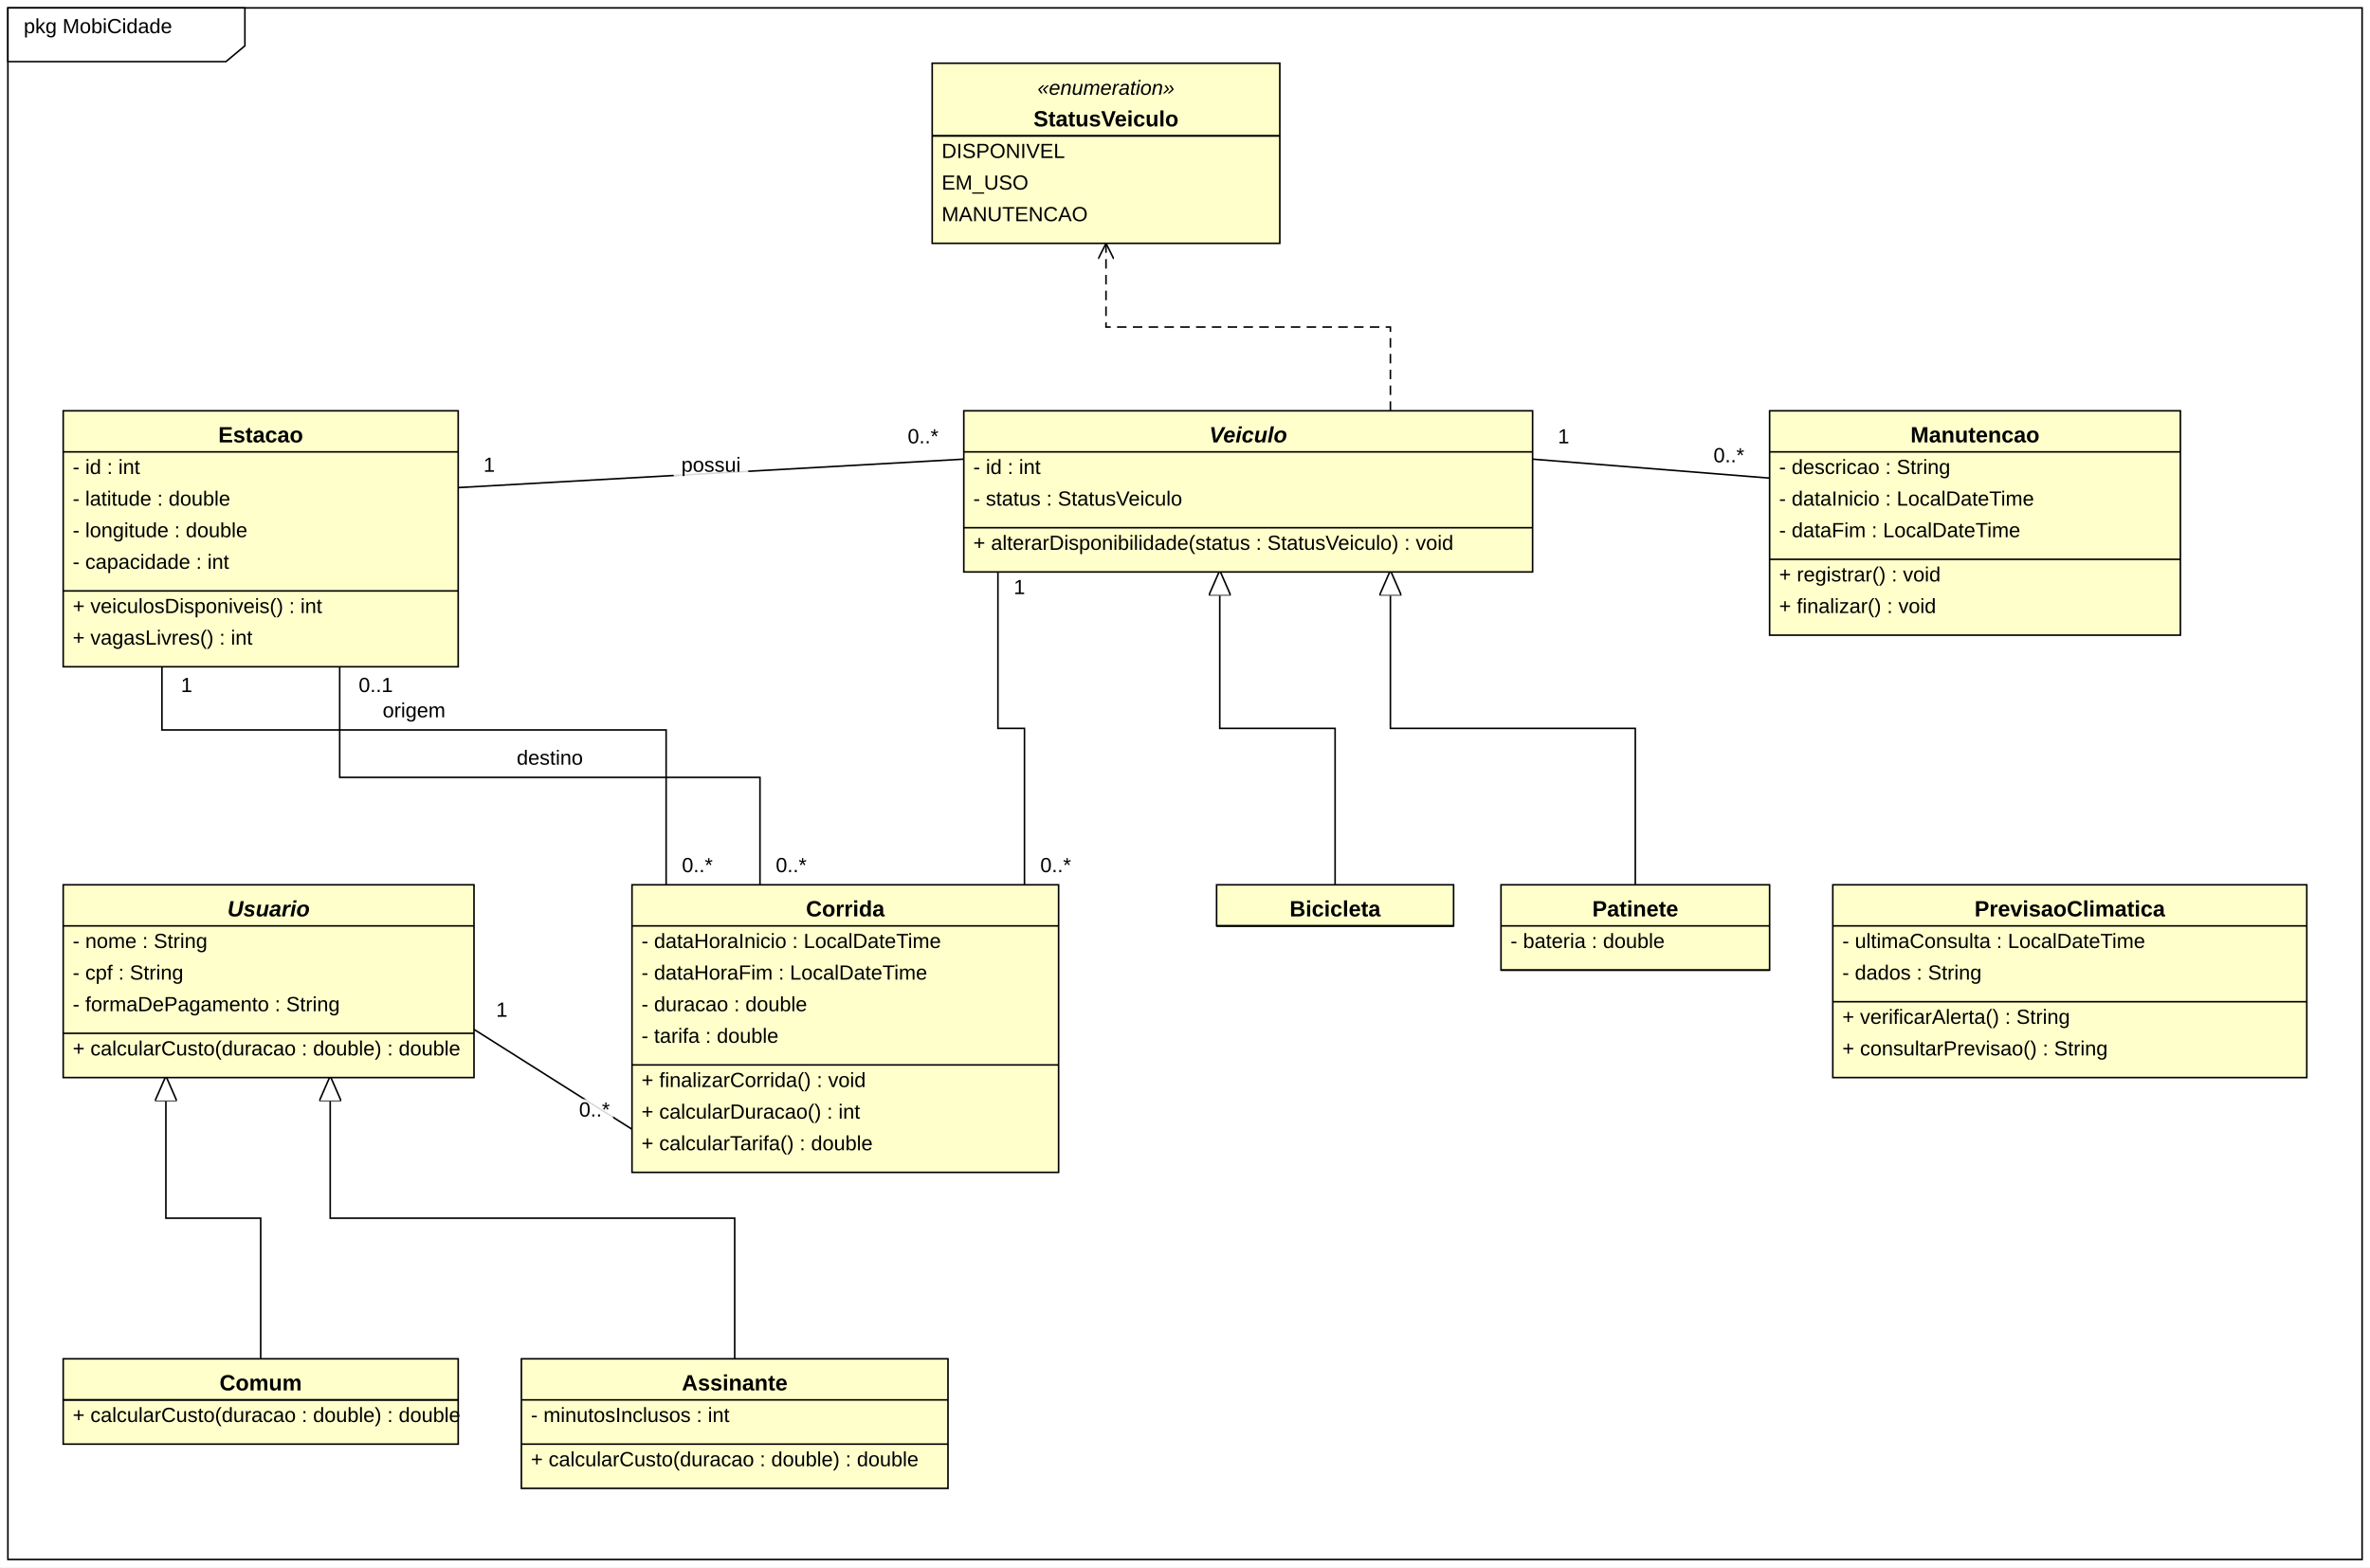
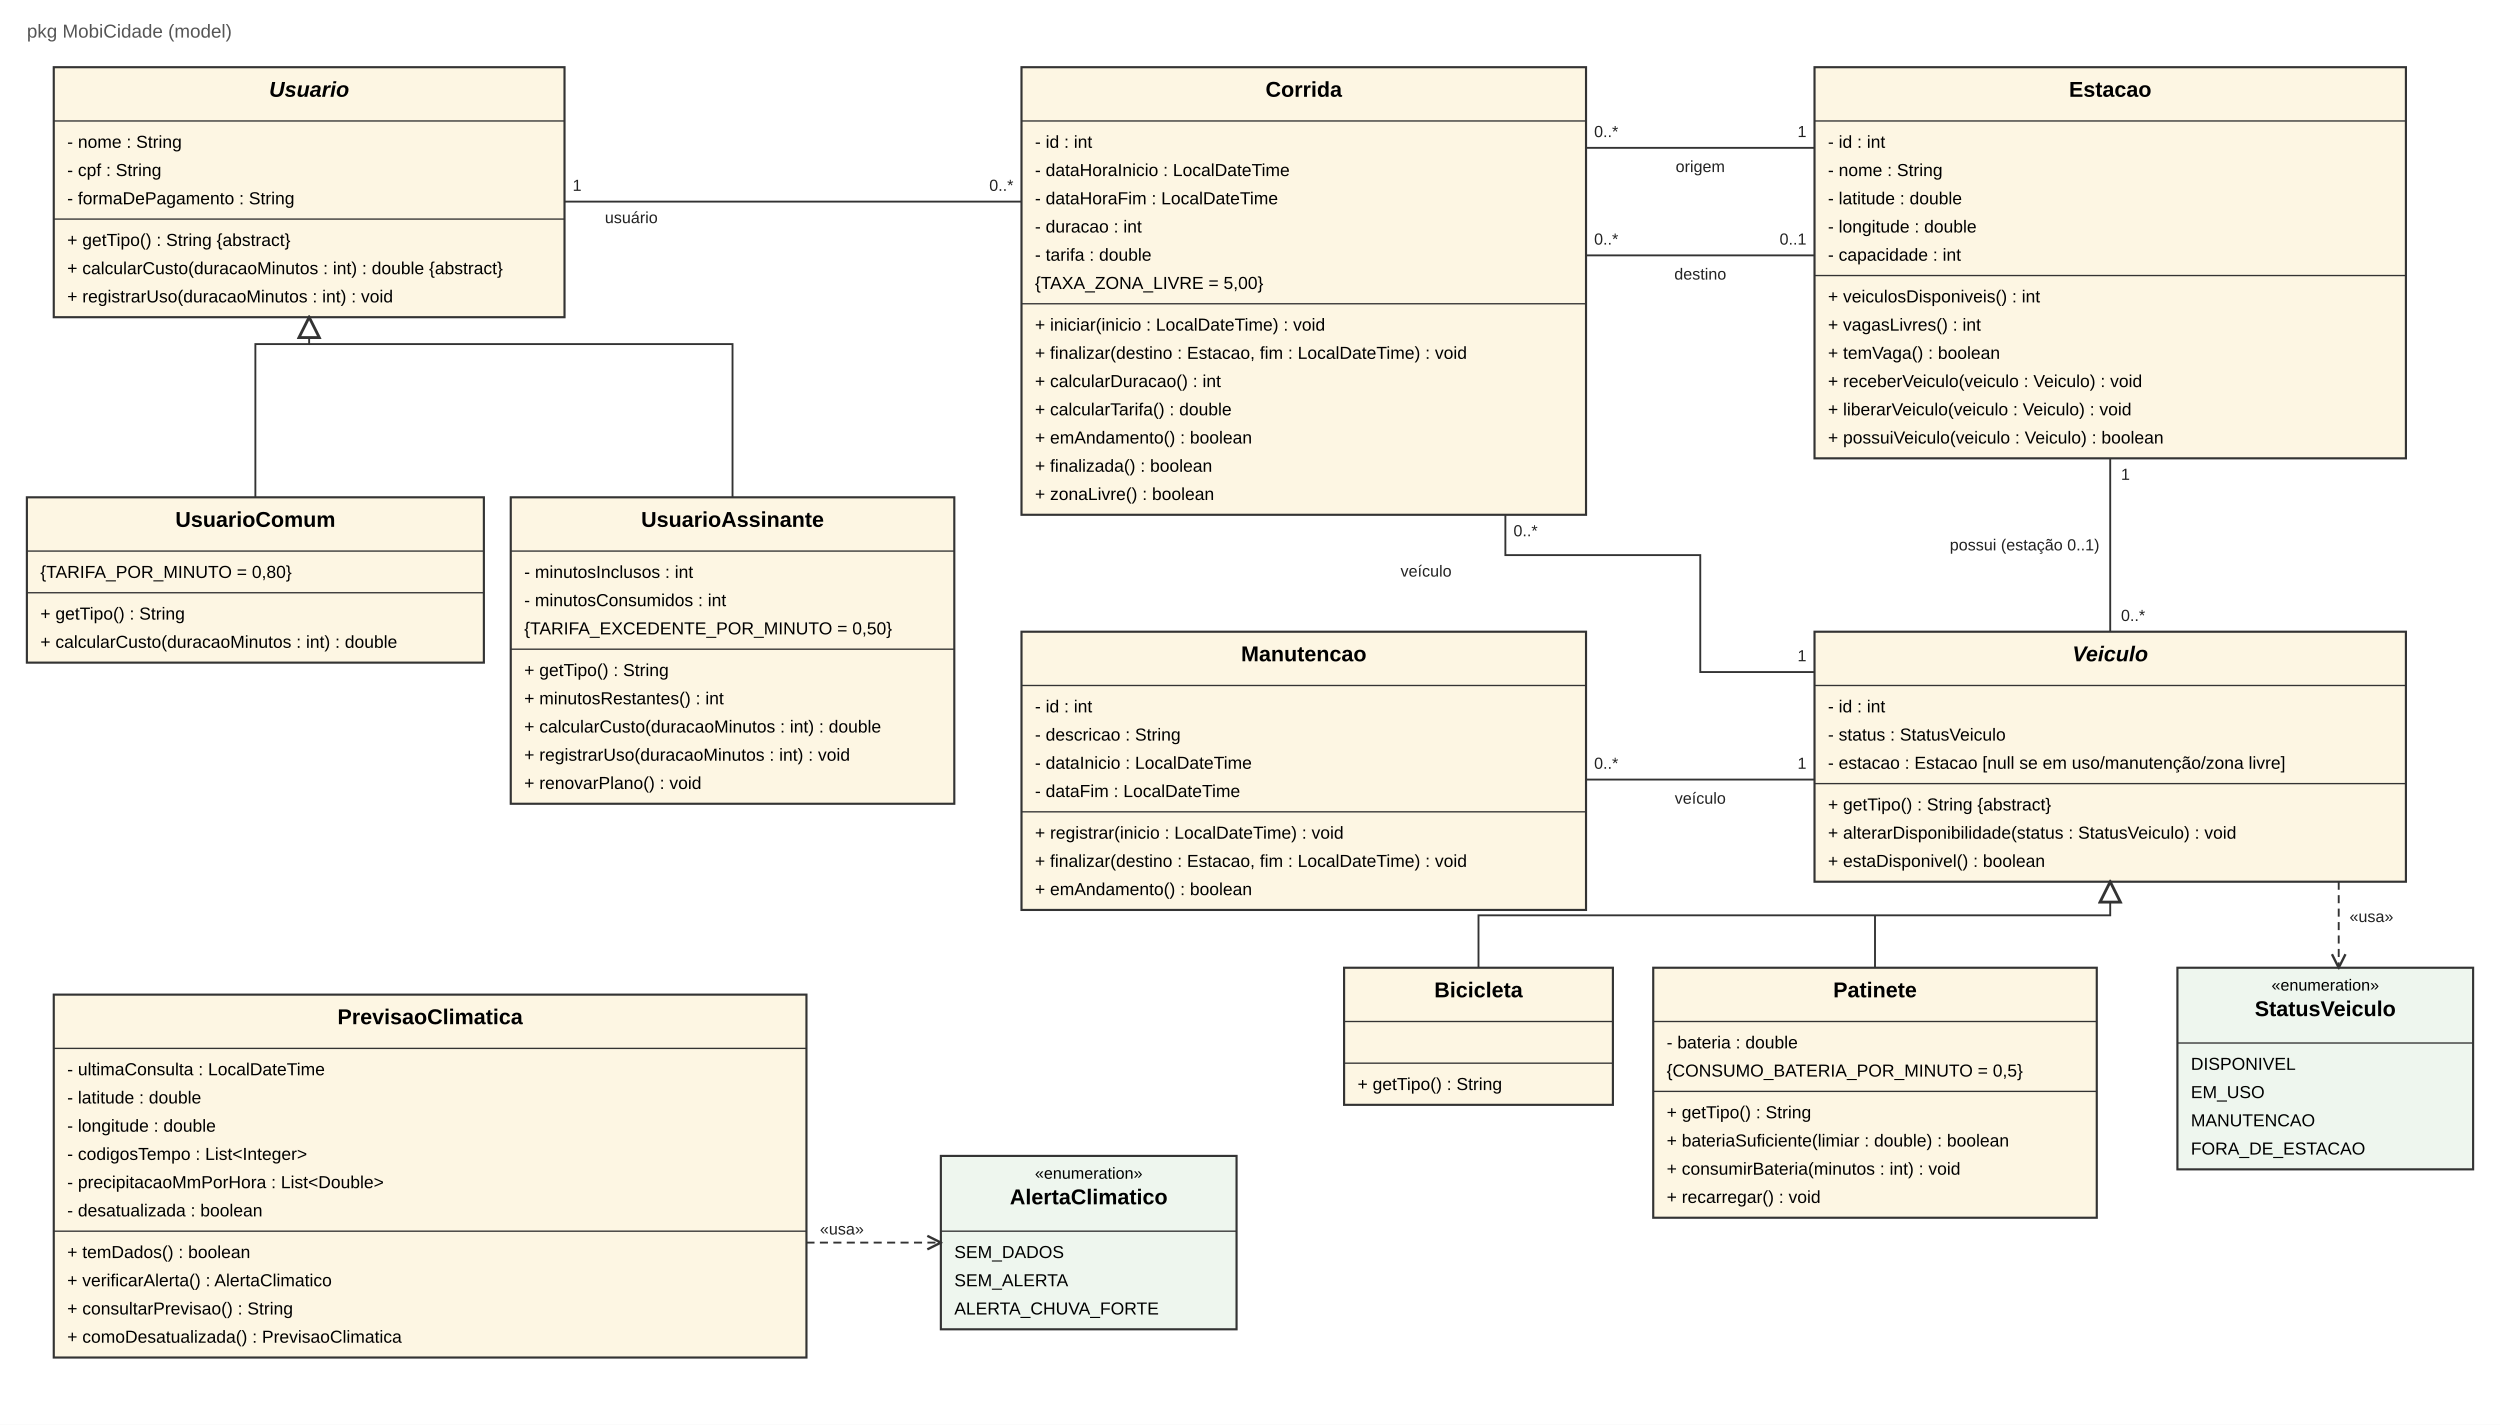
- <svg xmlns="http://www.w3.org/2000/svg" viewBox="0 0 1500 992" width="1500" height="992" font-family="Arial">
-   <rect x="0" y="0" width="1500" height="992" fill="white" />
+ <svg xmlns="http://www.w3.org/2000/svg" viewBox="0 0 1860 1060" width="1860" height="1060" font-family="Arial">
  <defs>
-     <marker id="triHollow" markerWidth="16" markerHeight="14" refX="15" refY="7" orient="auto">
-       <polygon points="0,0 16,7 0,14" fill="white" stroke="black" />
+     <marker id="arrow" viewBox="0 0 10 10" refX="9" refY="5" markerWidth="9" markerHeight="9" orient="auto">
+       <path d="M1,1 L9,5 L1,9" fill="none" stroke="#333" stroke-width="1.4" />
    </marker>
-     <marker id="openArrow" markerWidth="12" markerHeight="10" refX="10" refY="5" orient="auto">
-       <path d="M0,0 L10,5 L0,10" fill="none" stroke="black" />
+     <marker id="tri" viewBox="0 0 12 12" refX="11" refY="6" markerWidth="13" markerHeight="13" orient="auto">
+       <path d="M1,1 L11,6 L1,11 Z" fill="#fff" stroke="#333" stroke-width="1.4" />
    </marker>
  </defs>
-   <rect x="5" y="5" width="1490" height="982" fill="none" stroke="black" stroke-width="1" />
-   <path d="M5,5 L155,5 L155,29 L143,39 L5,39 Z" fill="white" stroke="black" stroke-width="1" />
-   <text x="15" y="21" font-size="13" text-anchor="start" font-family="Arial">pkg MobiCidade</text>
-   <polyline points="880.0,260 880.0,207.0 700.0,207.0 700.0,154" stroke="black" stroke-width="1" fill="none" stroke-dasharray="6,4" marker-end="url(#openArrow)" />
-   <polyline points="290,308.6 610,290.6" stroke="black" stroke-width="1" fill="none" />
-   <rect x="426.4" y="287.6" width="47.2" height="14" fill="white" opacity="0.85" />
-   <text x="450.0" y="298.6" font-size="13" text-anchor="middle" font-family="Arial">possui</text>
-   <rect x="304" y="287.6" width="11.2" height="14" fill="white" opacity="0.85" />
-   <text x="306" y="298.6" font-size="13" text-anchor="start" font-family="Arial">1</text>
-   <rect x="563.2" y="269.6" width="32.8" height="14" fill="white" opacity="0.85" />
-   <text x="594" y="280.6" font-size="13" text-anchor="end" font-family="Arial">0..*</text>
-   <polyline points="970,290.6 1120,302.6" stroke="black" stroke-width="1" fill="none" />
-   <rect x="984" y="269.6" width="11.2" height="14" fill="white" opacity="0.85" />
-   <text x="986" y="280.6" font-size="13" text-anchor="start" font-family="Arial">1</text>
-   <rect x="1073.2" y="281.6" width="32.8" height="14" fill="white" opacity="0.85" />
-   <text x="1104" y="292.6" font-size="13" text-anchor="end" font-family="Arial">0..*</text>
-   <polyline points="845.0,560 845.0,461.0 772.0,461.0 772.0,362" stroke="black" stroke-width="1" fill="none" marker-end="url(#triHollow)" />
-   <polyline points="1035.0,560 1035.0,461.0 880.0,461.0 880.0,362" stroke="black" stroke-width="1" fill="none" marker-end="url(#triHollow)" />
-   <polyline points="631.6,362 631.6,461.0 648.4,461.0 648.4,560" stroke="black" stroke-width="1" fill="none" />
-   <rect x="639.6" y="365" width="11.2" height="14" fill="white" opacity="0.85" />
-   <text x="641.6" y="376" font-size="13" text-anchor="start" font-family="Arial">1</text>
-   <rect x="656.4" y="541" width="32.8" height="14" fill="white" opacity="0.85" />
-   <text x="658.4" y="552" font-size="13" text-anchor="start" font-family="Arial">0..*</text>
-   <polyline points="102.5,422 102.5,462 421.6,462 421.6,560" stroke="black" stroke-width="1" fill="none" />
-   <rect x="112.5" y="427" width="11.2" height="14" fill="white" opacity="0.85" />
-   <text x="114.5" y="438" font-size="13" text-anchor="start" font-family="Arial">1</text>
-   <rect x="238.45" y="443" width="47.2" height="14" fill="white" opacity="0.85" />
-   <text x="262.05" y="454" font-size="13" text-anchor="middle" font-family="Arial">origem</text>
-   <rect x="429.6" y="541" width="32.8" height="14" fill="white" opacity="0.85" />
-   <text x="431.6" y="552" font-size="13" text-anchor="start" font-family="Arial">0..*</text>
-   <polyline points="215.0,422 215.0,492 481.0,492 481.0,560" stroke="black" stroke-width="1" fill="none" />
-   <rect x="225.0" y="427" width="32.8" height="14" fill="white" opacity="0.85" />
-   <text x="227.0" y="438" font-size="13" text-anchor="start" font-family="Arial">0..1</text>
-   <rect x="320.8" y="473" width="54.4" height="14" fill="white" opacity="0.85" />
-   <text x="348.0" y="484" font-size="13" text-anchor="middle" font-family="Arial">destino</text>
-   <rect x="489.0" y="541" width="32.8" height="14" fill="white" opacity="0.85" />
-   <text x="491.0" y="552" font-size="13" text-anchor="start" font-family="Arial">0..*</text>
-   <polyline points="300,651.5 400,714.7" stroke="black" stroke-width="1" fill="none" />
-   <rect x="312" y="632.5" width="11.2" height="14" fill="white" opacity="0.85" />
-   <text x="314" y="643.5" font-size="13" text-anchor="start" font-family="Arial">1</text>
-   <rect x="355.2" y="695.7" width="32.8" height="14" fill="white" opacity="0.85" />
-   <text x="386" y="706.7" font-size="13" text-anchor="end" font-family="Arial">0..*</text>
-   <polyline points="165.0,860 165.0,771.0 105.0,771.0 105.0,682" stroke="black" stroke-width="1" fill="none" marker-end="url(#triHollow)" />
-   <polyline points="465.0,860 465.0,771.0 209.0,771.0 209.0,682" stroke="black" stroke-width="1" fill="none" marker-end="url(#triHollow)" />
-   <rect x="590" y="40" width="220" height="114" fill="#FFFFCC" stroke="black" stroke-width="1" />
-   <text x="700.0" y="60" font-size="13" text-anchor="middle" font-style="italic" font-family="Arial">«enumeration»</text>
-   <text x="700.0" y="80" font-size="14" text-anchor="middle" font-weight="bold" font-family="Arial">StatusVeiculo</text>
-   <line x1="590" y1="86" x2="810" y2="86" stroke="black" stroke-width="1" />
-   <line x1="590" y1="86" x2="810" y2="86" stroke="black" stroke-width="1" />
-   <text x="596" y="100" font-size="13" font-family="Arial">DISPONIVEL</text>
-   <text x="596" y="120" font-size="13" font-family="Arial">EM_USO</text>
-   <text x="596" y="140" font-size="13" font-family="Arial">MANUTENCAO</text>
-   <rect x="40" y="260" width="250" height="162" fill="#FFFFCC" stroke="black" stroke-width="1" />
-   <text x="165.0" y="280" font-size="14" text-anchor="middle" font-weight="bold" font-family="Arial">Estacao</text>
-   <line x1="40" y1="286" x2="290" y2="286" stroke="black" stroke-width="1" />
-   <text x="46" y="300" font-size="13" font-family="Arial">- id : int</text>
-   <text x="46" y="320" font-size="13" font-family="Arial">- latitude : double</text>
-   <text x="46" y="340" font-size="13" font-family="Arial">- longitude : double</text>
-   <text x="46" y="360" font-size="13" font-family="Arial">- capacidade : int</text>
-   <line x1="40" y1="374" x2="290" y2="374" stroke="black" stroke-width="1" />
-   <text x="46" y="388" font-size="13" font-family="Arial">+ veiculosDisponiveis() : int</text>
-   <text x="46" y="408" font-size="13" font-family="Arial">+ vagasLivres() : int</text>
-   <rect x="610" y="260" width="360" height="102" fill="#FFFFCC" stroke="black" stroke-width="1" />
-   <text x="790.0" y="280" font-size="14" text-anchor="middle" font-weight="bold" font-style="italic" font-family="Arial">Veiculo</text>
-   <line x1="610" y1="286" x2="970" y2="286" stroke="black" stroke-width="1" />
-   <text x="616" y="300" font-size="13" font-family="Arial">- id : int</text>
-   <text x="616" y="320" font-size="13" font-family="Arial">- status : StatusVeiculo</text>
-   <line x1="610" y1="334" x2="970" y2="334" stroke="black" stroke-width="1" />
-   <text x="616" y="348" font-size="13" font-family="Arial">+ alterarDisponibilidade(status : StatusVeiculo) : void</text>
-   <rect x="1120" y="260" width="260" height="142" fill="#FFFFCC" stroke="black" stroke-width="1" />
-   <text x="1250.0" y="280" font-size="14" text-anchor="middle" font-weight="bold" font-family="Arial">Manutencao</text>
-   <line x1="1120" y1="286" x2="1380" y2="286" stroke="black" stroke-width="1" />
-   <text x="1126" y="300" font-size="13" font-family="Arial">- descricao : String</text>
-   <text x="1126" y="320" font-size="13" font-family="Arial">- dataInicio : LocalDateTime</text>
-   <text x="1126" y="340" font-size="13" font-family="Arial">- dataFim : LocalDateTime</text>
-   <line x1="1120" y1="354" x2="1380" y2="354" stroke="black" stroke-width="1" />
-   <text x="1126" y="368" font-size="13" font-family="Arial">+ registrar() : void</text>
-   <text x="1126" y="388" font-size="13" font-family="Arial">+ finalizar() : void</text>
-   <rect x="40" y="560" width="260" height="122" fill="#FFFFCC" stroke="black" stroke-width="1" />
-   <text x="170.0" y="580" font-size="14" text-anchor="middle" font-weight="bold" font-style="italic" font-family="Arial">Usuario</text>
-   <line x1="40" y1="586" x2="300" y2="586" stroke="black" stroke-width="1" />
-   <text x="46" y="600" font-size="13" font-family="Arial">- nome : String</text>
-   <text x="46" y="620" font-size="13" font-family="Arial">- cpf : String</text>
-   <text x="46" y="640" font-size="13" font-family="Arial">- formaDePagamento : String</text>
-   <line x1="40" y1="654" x2="300" y2="654" stroke="black" stroke-width="1" />
-   <text x="46" y="668" font-size="13" font-family="Arial">+ calcularCusto(duracao : double) : double</text>
-   <rect x="400" y="560" width="270" height="182" fill="#FFFFCC" stroke="black" stroke-width="1" />
-   <text x="535.0" y="580" font-size="14" text-anchor="middle" font-weight="bold" font-family="Arial">Corrida</text>
-   <line x1="400" y1="586" x2="670" y2="586" stroke="black" stroke-width="1" />
-   <text x="406" y="600" font-size="13" font-family="Arial">- dataHoraInicio : LocalDateTime</text>
-   <text x="406" y="620" font-size="13" font-family="Arial">- dataHoraFim : LocalDateTime</text>
-   <text x="406" y="640" font-size="13" font-family="Arial">- duracao : double</text>
-   <text x="406" y="660" font-size="13" font-family="Arial">- tarifa : double</text>
-   <line x1="400" y1="674" x2="670" y2="674" stroke="black" stroke-width="1" />
-   <text x="406" y="688" font-size="13" font-family="Arial">+ finalizarCorrida() : void</text>
-   <text x="406" y="708" font-size="13" font-family="Arial">+ calcularDuracao() : int</text>
-   <text x="406" y="728" font-size="13" font-family="Arial">+ calcularTarifa() : double</text>
-   <rect x="770" y="560" width="150" height="26" fill="#FFFFCC" stroke="black" stroke-width="1" />
-   <text x="845.0" y="580" font-size="14" text-anchor="middle" font-weight="bold" font-family="Arial">Bicicleta</text>
-   <line x1="770" y1="586" x2="920" y2="586" stroke="black" stroke-width="1" />
-   <line x1="770" y1="586" x2="920" y2="586" stroke="black" stroke-width="1" />
-   <rect x="950" y="560" width="170" height="54" fill="#FFFFCC" stroke="black" stroke-width="1" />
-   <text x="1035.0" y="580" font-size="14" text-anchor="middle" font-weight="bold" font-family="Arial">Patinete</text>
-   <line x1="950" y1="586" x2="1120" y2="586" stroke="black" stroke-width="1" />
-   <text x="956" y="600" font-size="13" font-family="Arial">- bateria : double</text>
-   <line x1="950" y1="614" x2="1120" y2="614" stroke="black" stroke-width="1" />
-   <rect x="1160" y="560" width="300" height="122" fill="#FFFFCC" stroke="black" stroke-width="1" />
-   <text x="1310.0" y="580" font-size="14" text-anchor="middle" font-weight="bold" font-family="Arial">PrevisaoClimatica</text>
-   <line x1="1160" y1="586" x2="1460" y2="586" stroke="black" stroke-width="1" />
-   <text x="1166" y="600" font-size="13" font-family="Arial">- ultimaConsulta : LocalDateTime</text>
-   <text x="1166" y="620" font-size="13" font-family="Arial">- dados : String</text>
-   <line x1="1160" y1="634" x2="1460" y2="634" stroke="black" stroke-width="1" />
-   <text x="1166" y="648" font-size="13" font-family="Arial">+ verificarAlerta() : String</text>
-   <text x="1166" y="668" font-size="13" font-family="Arial">+ consultarPrevisao() : String</text>
-   <rect x="40" y="860" width="250" height="54" fill="#FFFFCC" stroke="black" stroke-width="1" />
-   <text x="165.0" y="880" font-size="14" text-anchor="middle" font-weight="bold" font-family="Arial">Comum</text>
-   <line x1="40" y1="886" x2="290" y2="886" stroke="black" stroke-width="1" />
-   <line x1="40" y1="886" x2="290" y2="886" stroke="black" stroke-width="1" />
-   <text x="46" y="900" font-size="13" font-family="Arial">+ calcularCusto(duracao : double) : double</text>
-   <rect x="330" y="860" width="270" height="82" fill="#FFFFCC" stroke="black" stroke-width="1" />
-   <text x="465.0" y="880" font-size="14" text-anchor="middle" font-weight="bold" font-family="Arial">Assinante</text>
-   <line x1="330" y1="886" x2="600" y2="886" stroke="black" stroke-width="1" />
-   <text x="336" y="900" font-size="13" font-family="Arial">- minutosInclusos : int</text>
-   <line x1="330" y1="914" x2="600" y2="914" stroke="black" stroke-width="1" />
-   <text x="336" y="928" font-size="13" font-family="Arial">+ calcularCusto(duracao : double) : double</text>
+   <rect width="1860" height="1060" fill="#fff" />
+   <text x="20" y="28" font-size="14" fill="#555">pkg MobiCidade (model)</text>
+   <rect x="40" y="50" width="380" height="186" fill="#fdf6e3" stroke="#333" stroke-width="1.6" />
+   <text x="230.0" y="72" text-anchor="middle" font-size="16" font-weight="bold" font-style="italic">Usuario</text>
+   <line x1="40" y1="90" x2="420" y2="90" stroke="#333" />
+   <text x="50" y="110" font-size="13">- nome : String</text>
+   <text x="50" y="131" font-size="13">- cpf : String</text>
+   <text x="50" y="152" font-size="13">- formaDePagamento : String</text>
+   <line x1="40" y1="163" x2="420" y2="163" stroke="#333" />
+   <text x="50" y="183" font-size="13">+ getTipo() : String {abstract}</text>
+   <text x="50" y="204" font-size="13">+ calcularCusto(duracaoMinutos : int) : double {abstract}</text>
+   <text x="50" y="225" font-size="13">+ registrarUso(duracaoMinutos : int) : void</text>
+   <rect x="20" y="370" width="340" height="123" fill="#fdf6e3" stroke="#333" stroke-width="1.6" />
+   <text x="190.0" y="392" text-anchor="middle" font-size="16" font-weight="bold">UsuarioComum</text>
+   <line x1="20" y1="410" x2="360" y2="410" stroke="#333" />
+   <text x="30" y="430" font-size="13">{TARIFA_POR_MINUTO = 0,80}</text>
+   <line x1="20" y1="441" x2="360" y2="441" stroke="#333" />
+   <text x="30" y="461" font-size="13">+ getTipo() : String</text>
+   <text x="30" y="482" font-size="13">+ calcularCusto(duracaoMinutos : int) : double</text>
+   <rect x="380" y="370" width="330" height="228" fill="#fdf6e3" stroke="#333" stroke-width="1.6" />
+   <text x="545.0" y="392" text-anchor="middle" font-size="16" font-weight="bold">UsuarioAssinante</text>
+   <line x1="380" y1="410" x2="710" y2="410" stroke="#333" />
+   <text x="390" y="430" font-size="13">- minutosInclusos : int</text>
+   <text x="390" y="451" font-size="13">- minutosConsumidos : int</text>
+   <text x="390" y="472" font-size="13">{TARIFA_EXCEDENTE_POR_MINUTO = 0,50}</text>
+   <line x1="380" y1="483" x2="710" y2="483" stroke="#333" />
+   <text x="390" y="503" font-size="13">+ getTipo() : String</text>
+   <text x="390" y="524" font-size="13">+ minutosRestantes() : int</text>
+   <text x="390" y="545" font-size="13">+ calcularCusto(duracaoMinutos : int) : double</text>
+   <text x="390" y="566" font-size="13">+ registrarUso(duracaoMinutos : int) : void</text>
+   <text x="390" y="587" font-size="13">+ renovarPlano() : void</text>
+   <rect x="760" y="50" width="420" height="333" fill="#fdf6e3" stroke="#333" stroke-width="1.6" />
+   <text x="970.0" y="72" text-anchor="middle" font-size="16" font-weight="bold">Corrida</text>
+   <line x1="760" y1="90" x2="1180" y2="90" stroke="#333" />
+   <text x="770" y="110" font-size="13">- id : int</text>
+   <text x="770" y="131" font-size="13">- dataHoraInicio : LocalDateTime</text>
+   <text x="770" y="152" font-size="13">- dataHoraFim : LocalDateTime</text>
+   <text x="770" y="173" font-size="13">- duracao : int</text>
+   <text x="770" y="194" font-size="13">- tarifa : double</text>
+   <text x="770" y="215" font-size="13">{TAXA_ZONA_LIVRE = 5,00}</text>
+   <line x1="760" y1="226" x2="1180" y2="226" stroke="#333" />
+   <text x="770" y="246" font-size="13">+ iniciar(inicio : LocalDateTime) : void</text>
+   <text x="770" y="267" font-size="13">+ finalizar(destino : Estacao, fim : LocalDateTime) : void</text>
+   <text x="770" y="288" font-size="13">+ calcularDuracao() : int</text>
+   <text x="770" y="309" font-size="13">+ calcularTarifa() : double</text>
+   <text x="770" y="330" font-size="13">+ emAndamento() : boolean</text>
+   <text x="770" y="351" font-size="13">+ finalizada() : boolean</text>
+   <text x="770" y="372" font-size="13">+ zonaLivre() : boolean</text>
+   <rect x="1350" y="50" width="440" height="291" fill="#fdf6e3" stroke="#333" stroke-width="1.6" />
+   <text x="1570.0" y="72" text-anchor="middle" font-size="16" font-weight="bold">Estacao</text>
+   <line x1="1350" y1="90" x2="1790" y2="90" stroke="#333" />
+   <text x="1360" y="110" font-size="13">- id : int</text>
+   <text x="1360" y="131" font-size="13">- nome : String</text>
+   <text x="1360" y="152" font-size="13">- latitude : double</text>
+   <text x="1360" y="173" font-size="13">- longitude : double</text>
+   <text x="1360" y="194" font-size="13">- capacidade : int</text>
+   <line x1="1350" y1="205" x2="1790" y2="205" stroke="#333" />
+   <text x="1360" y="225" font-size="13">+ veiculosDisponiveis() : int</text>
+   <text x="1360" y="246" font-size="13">+ vagasLivres() : int</text>
+   <text x="1360" y="267" font-size="13">+ temVaga() : boolean</text>
+   <text x="1360" y="288" font-size="13">+ receberVeiculo(veiculo : Veiculo) : void</text>
+   <text x="1360" y="309" font-size="13">+ liberarVeiculo(veiculo : Veiculo) : void</text>
+   <text x="1360" y="330" font-size="13">+ possuiVeiculo(veiculo : Veiculo) : boolean</text>
+   <rect x="1350" y="470" width="440" height="186" fill="#fdf6e3" stroke="#333" stroke-width="1.6" />
+   <text x="1570.0" y="492" text-anchor="middle" font-size="16" font-weight="bold" font-style="italic">Veiculo</text>
+   <line x1="1350" y1="510" x2="1790" y2="510" stroke="#333" />
+   <text x="1360" y="530" font-size="13">- id : int</text>
+   <text x="1360" y="551" font-size="13">- status : StatusVeiculo</text>
+   <text x="1360" y="572" font-size="13">- estacao : Estacao  [null se em uso/manutenção/zona livre]</text>
+   <line x1="1350" y1="583" x2="1790" y2="583" stroke="#333" />
+   <text x="1360" y="603" font-size="13">+ getTipo() : String {abstract}</text>
+   <text x="1360" y="624" font-size="13">+ alterarDisponibilidade(status : StatusVeiculo) : void</text>
+   <text x="1360" y="645" font-size="13">+ estaDisponivel() : boolean</text>
+   <rect x="1000" y="720" width="200" height="102" fill="#fdf6e3" stroke="#333" stroke-width="1.6" />
+   <text x="1100.0" y="742" text-anchor="middle" font-size="16" font-weight="bold">Bicicleta</text>
+   <line x1="1000" y1="760" x2="1200" y2="760" stroke="#333" />
+   <line x1="1000" y1="791" x2="1200" y2="791" stroke="#333" />
+   <text x="1010" y="811" font-size="13">+ getTipo() : String</text>
+   <rect x="1230" y="720" width="330" height="186" fill="#fdf6e3" stroke="#333" stroke-width="1.6" />
+   <text x="1395.0" y="742" text-anchor="middle" font-size="16" font-weight="bold">Patinete</text>
+   <line x1="1230" y1="760" x2="1560" y2="760" stroke="#333" />
+   <text x="1240" y="780" font-size="13">- bateria : double</text>
+   <text x="1240" y="801" font-size="13">{CONSUMO_BATERIA_POR_MINUTO = 0,5}</text>
+   <line x1="1230" y1="812" x2="1560" y2="812" stroke="#333" />
+   <text x="1240" y="832" font-size="13">+ getTipo() : String</text>
+   <text x="1240" y="853" font-size="13">+ bateriaSuficiente(limiar : double) : boolean</text>
+   <text x="1240" y="874" font-size="13">+ consumirBateria(minutos : int) : void</text>
+   <text x="1240" y="895" font-size="13">+ recarregar() : void</text>
+   <rect x="760" y="470" width="420" height="207" fill="#fdf6e3" stroke="#333" stroke-width="1.6" />
+   <text x="970.0" y="492" text-anchor="middle" font-size="16" font-weight="bold">Manutencao</text>
+   <line x1="760" y1="510" x2="1180" y2="510" stroke="#333" />
+   <text x="770" y="530" font-size="13">- id : int</text>
+   <text x="770" y="551" font-size="13">- descricao : String</text>
+   <text x="770" y="572" font-size="13">- dataInicio : LocalDateTime</text>
+   <text x="770" y="593" font-size="13">- dataFim : LocalDateTime</text>
+   <line x1="760" y1="604" x2="1180" y2="604" stroke="#333" />
+   <text x="770" y="624" font-size="13">+ registrar(inicio : LocalDateTime) : void</text>
+   <text x="770" y="645" font-size="13">+ finalizar(destino : Estacao, fim : LocalDateTime) : void</text>
+   <text x="770" y="666" font-size="13">+ emAndamento() : boolean</text>
+   <rect x="1620" y="720" width="220" height="150" fill="#eef6ee" stroke="#333" stroke-width="1.6" />
+   <text x="1730.0" y="737" text-anchor="middle" font-size="12">«enumeration»</text>
+   <text x="1730.0" y="756" text-anchor="middle" font-size="16" font-weight="bold">StatusVeiculo</text>
+   <line x1="1620" y1="776" x2="1840" y2="776" stroke="#333" />
+   <text x="1630" y="796" font-size="13">DISPONIVEL</text>
+   <text x="1630" y="817" font-size="13">EM_USO</text>
+   <text x="1630" y="838" font-size="13">MANUTENCAO</text>
+   <text x="1630" y="859" font-size="13">FORA_DE_ESTACAO</text>
+   <rect x="40" y="740" width="560" height="270" fill="#fdf6e3" stroke="#333" stroke-width="1.6" />
+   <text x="320.0" y="762" text-anchor="middle" font-size="16" font-weight="bold">PrevisaoClimatica</text>
+   <line x1="40" y1="780" x2="600" y2="780" stroke="#333" />
+   <text x="50" y="800" font-size="13">- ultimaConsulta : LocalDateTime</text>
+   <text x="50" y="821" font-size="13">- latitude : double</text>
+   <text x="50" y="842" font-size="13">- longitude : double</text>
+   <text x="50" y="863" font-size="13">- codigosTempo : List&lt;Integer&gt;</text>
+   <text x="50" y="884" font-size="13">- precipitacaoMmPorHora : List&lt;Double&gt;</text>
+   <text x="50" y="905" font-size="13">- desatualizada : boolean</text>
+   <line x1="40" y1="916" x2="600" y2="916" stroke="#333" />
+   <text x="50" y="936" font-size="13">+ temDados() : boolean</text>
+   <text x="50" y="957" font-size="13">+ verificarAlerta() : AlertaClimatico</text>
+   <text x="50" y="978" font-size="13">+ consultarPrevisao() : String</text>
+   <text x="50" y="999" font-size="13">+ comoDesatualizada() : PrevisaoClimatica</text>
+   <rect x="700" y="860" width="220" height="129" fill="#eef6ee" stroke="#333" stroke-width="1.6" />
+   <text x="810.0" y="877" text-anchor="middle" font-size="12">«enumeration»</text>
+   <text x="810.0" y="896" text-anchor="middle" font-size="16" font-weight="bold">AlertaClimatico</text>
+   <line x1="700" y1="916" x2="920" y2="916" stroke="#333" />
+   <text x="710" y="936" font-size="13">SEM_DADOS</text>
+   <text x="710" y="957" font-size="13">SEM_ALERTA</text>
+   <text x="710" y="978" font-size="13">ALERTA_CHUVA_FORTE</text>
+   <polyline points="190,370 190,256 230,256 230,236" fill="none" stroke="#333" stroke-width="1.4" marker-end="url(#tri)" />
+   <polyline points="545,370 545,256 230,256" fill="none" stroke="#333" stroke-width="1.4" />
+   <polyline points="760,150 420,150" fill="none" stroke="#333" stroke-width="1.4" />
+   <text x="754" y="142" font-size="12" text-anchor="end" fill="#222">0..*</text>
+   <text x="426" y="142" font-size="12" text-anchor="start" fill="#222">1</text>
+   <text x="450" y="166" font-size="12" text-anchor="start" fill="#222">usuário</text>
+   <polyline points="1180,110 1350,110" fill="none" stroke="#333" stroke-width="1.4" />
+   <text x="1186" y="102" font-size="12" text-anchor="start" fill="#222">0..*</text>
+   <text x="1344" y="102" font-size="12" text-anchor="end" fill="#222">1</text>
+   <text x="1265.0" y="128" font-size="12" text-anchor="middle" fill="#222">origem</text>
+   <polyline points="1180,190 1350,190" fill="none" stroke="#333" stroke-width="1.4" />
+   <text x="1186" y="182" font-size="12" text-anchor="start" fill="#222">0..*</text>
+   <text x="1344" y="182" font-size="12" text-anchor="end" fill="#222">0..1</text>
+   <text x="1265.0" y="208" font-size="12" text-anchor="middle" fill="#222">destino</text>
+   <polyline points="1570,341 1570,470" fill="none" stroke="#333" stroke-width="1.4" />
+   <text x="1578" y="357" font-size="12" text-anchor="start" fill="#222">1</text>
+   <text x="1578" y="462" font-size="12" text-anchor="start" fill="#222">0..*</text>
+   <text x="1562" y="409.5" font-size="12" text-anchor="end" fill="#222">possui  (estação 0..1)</text>
+   <polyline points="1120,383 1120,413 1265,413 1265,500 1350,500" fill="none" stroke="#333" stroke-width="1.4" />
+   <text x="1126" y="399" font-size="12" text-anchor="start" fill="#222">0..*</text>
+   <text x="1344" y="492" font-size="12" text-anchor="end" fill="#222">1</text>
+   <text x="1080" y="429" font-size="12" text-anchor="end" fill="#222">veículo</text>
+   <polyline points="1180,580 1350,580" fill="none" stroke="#333" stroke-width="1.4" />
+   <text x="1186" y="572" font-size="12" text-anchor="start" fill="#222">0..*</text>
+   <text x="1344" y="572" font-size="12" text-anchor="end" fill="#222">1</text>
+   <text x="1265.0" y="598" font-size="12" text-anchor="middle" fill="#222">veículo</text>
+   <polyline points="1100.0,720 1100.0,681 1570,681 1570,656" fill="none" stroke="#333" stroke-width="1.4" marker-end="url(#tri)" />
+   <polyline points="1395.0,720 1395.0,681" fill="none" stroke="#333" stroke-width="1.4" />
+   <polyline points="1740,656 1740,720" fill="none" stroke="#333" stroke-width="1.4" stroke-dasharray="6,4" marker-end="url(#arrow)" />
+   <text x="1748" y="686" font-size="12" text-anchor="start" fill="#222">«usa»</text>
+   <polyline points="600,924.5 700,924.5" fill="none" stroke="#333" stroke-width="1.4" stroke-dasharray="6,4" marker-end="url(#arrow)" />
+   <text x="610" y="918.5" font-size="12" text-anchor="start" fill="#222">«usa»</text>
</svg>
